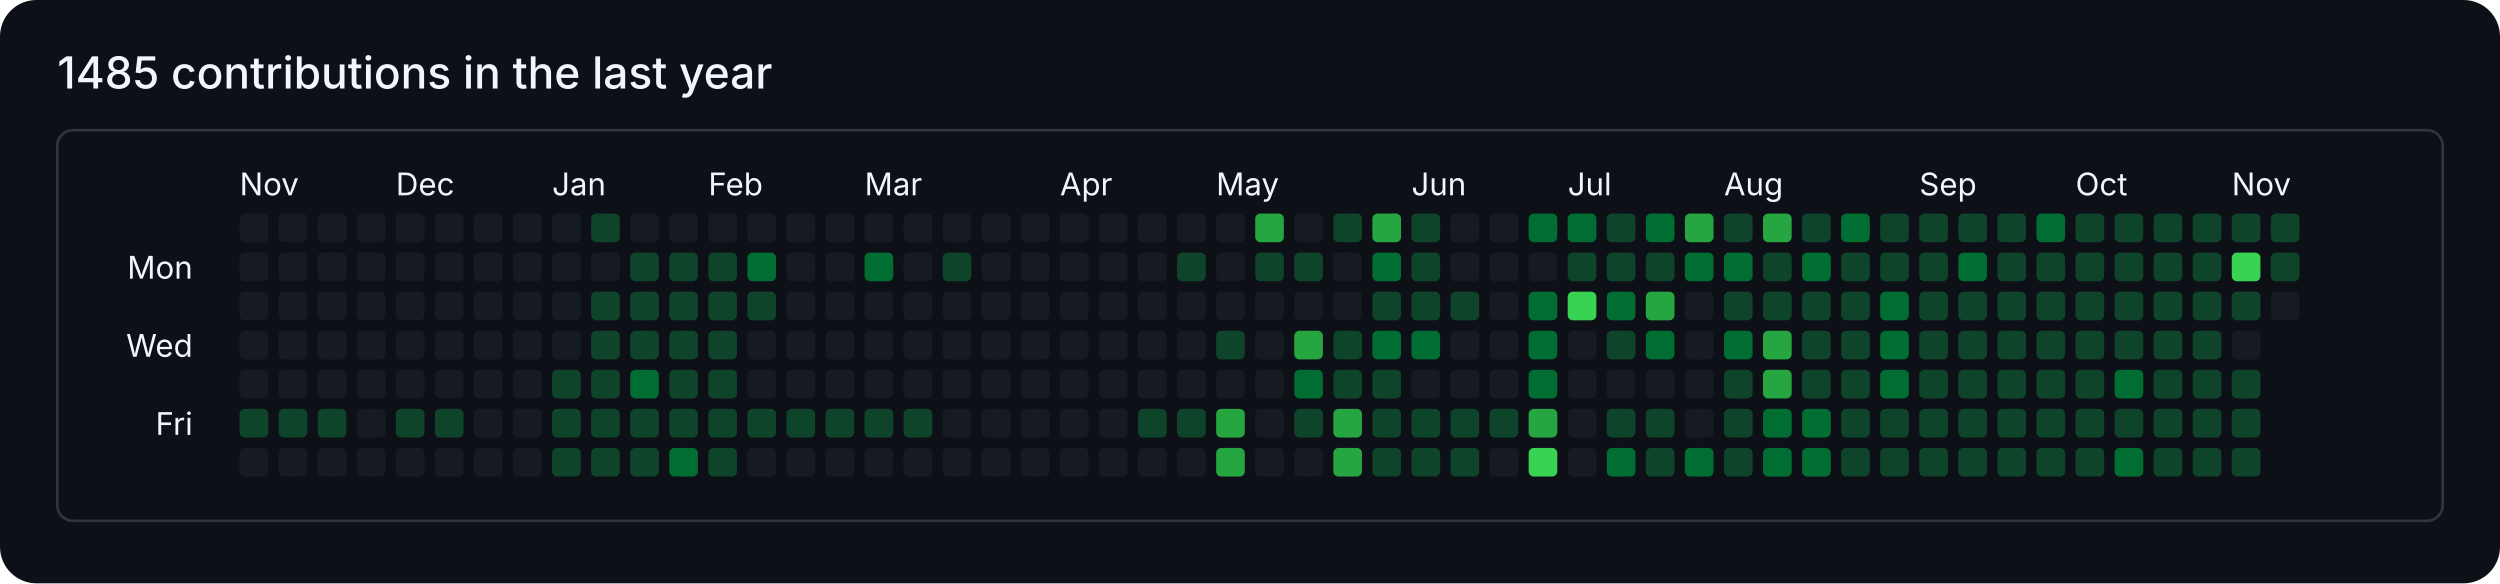
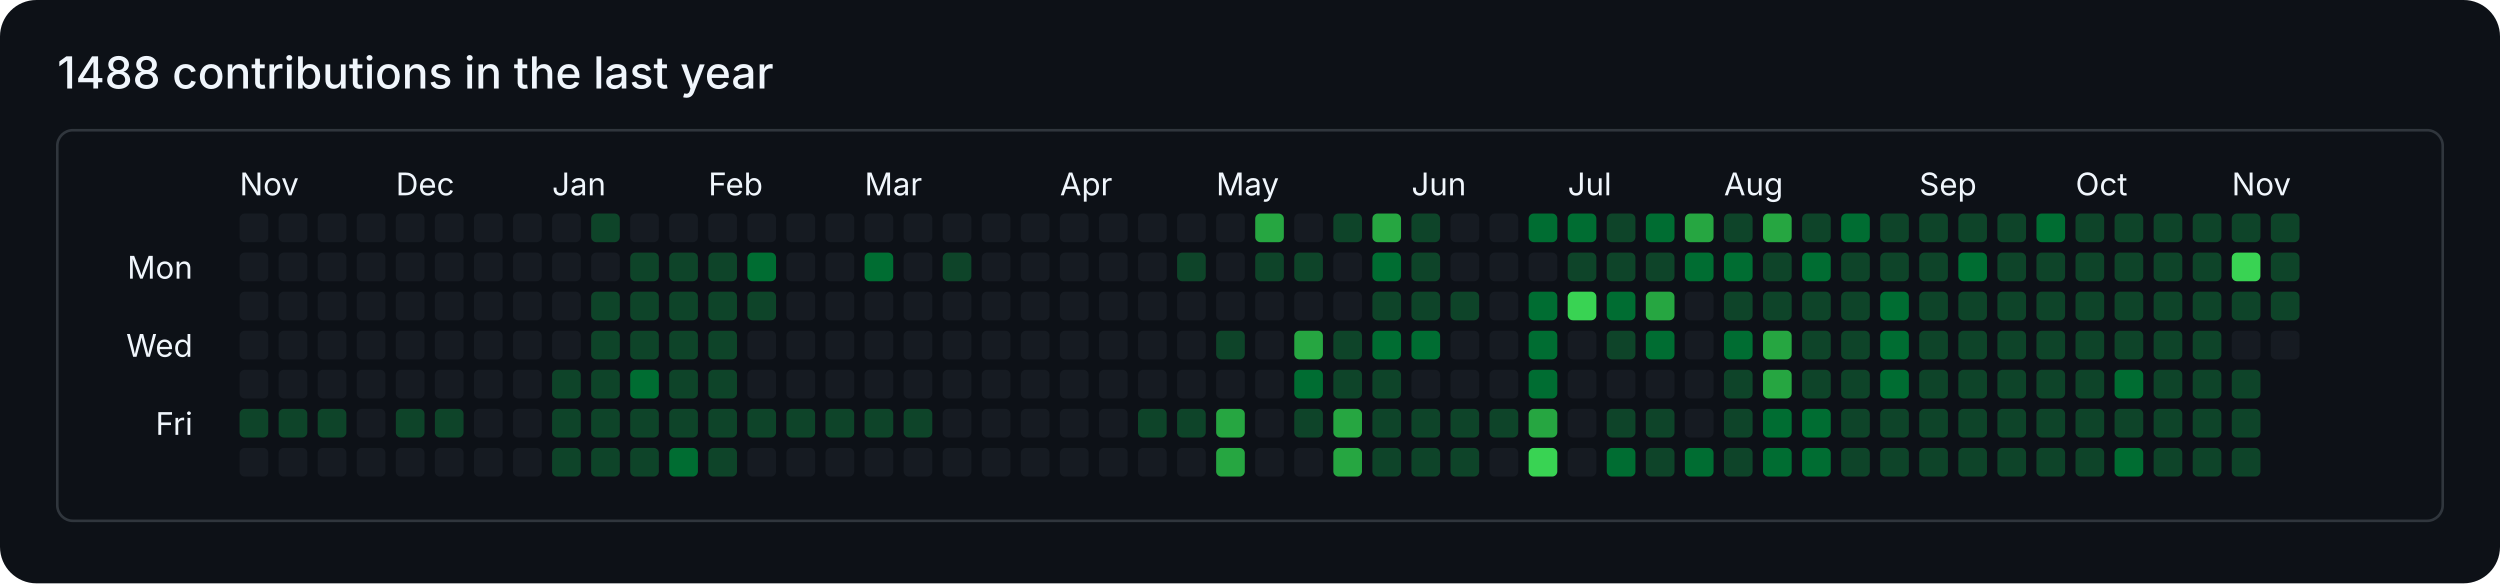
<svg xmlns="http://www.w3.org/2000/svg" width="1200" height="280" viewBox="0 0 960 224" fill="none" role="img" aria-label="AleksZyro GitHub contribution calendar">
  <style>
    .title { font: 500 17px -apple-system, BlinkMacSystemFont, 'Segoe UI', sans-serif; fill: #f0f6fc; }
    .month-label, .weekday-label, .legend, .hint { font: 400 12px -apple-system, BlinkMacSystemFont, 'Segoe UI', sans-serif; fill: #f0f6fc; }
    .hint, .legend-muted { fill: #8b949e; }
    .day-cell { shape-rendering: geometricPrecision; }
  </style>
  <rect width="960" height="224" rx="14" fill="#0d1117" />
-   <text x="22" y="34" class="title">1485 contributions in the last year</text>
+   <text x="22" y="34" class="title">1488 contributions in the last year</text>
  <rect x="22" y="50" width="916" height="150" rx="6" fill="none" stroke="#30363d" />
  <text x="92" y="75" class="month-label">Nov</text>
  <text x="152" y="75" class="month-label">Dec</text>
  <text x="212" y="75" class="month-label">Jan</text>
  <text x="272" y="75" class="month-label">Feb</text>
  <text x="332" y="75" class="month-label">Mar</text>
  <text x="407" y="75" class="month-label">Apr</text>
  <text x="467" y="75" class="month-label">May</text>
  <text x="542" y="75" class="month-label">Jun</text>
  <text x="602" y="75" class="month-label">Jul</text>
  <text x="662" y="75" class="month-label">Aug</text>
  <text x="737" y="75" class="month-label">Sep</text>
  <text x="797" y="75" class="month-label">Oct</text>
  <text x="857" y="75" class="month-label">Nov</text>
  <text x="74" y="107" class="weekday-label" text-anchor="end">Mon</text>
  <text x="74" y="137" class="weekday-label" text-anchor="end">Wed</text>
  <text x="74" y="167" class="weekday-label" text-anchor="end">Fri</text>
  <rect class="day-cell" x="92" y="82" width="11" height="11" rx="2" fill="#161b22" />
  <rect class="day-cell" x="92" y="97" width="11" height="11" rx="2" fill="#161b22" />
  <rect class="day-cell" x="92" y="112" width="11" height="11" rx="2" fill="#161b22" />
  <rect class="day-cell" x="92" y="127" width="11" height="11" rx="2" fill="#161b22" />
  <rect class="day-cell" x="92" y="142" width="11" height="11" rx="2" fill="#161b22" />
  <rect class="day-cell" x="92" y="157" width="11" height="11" rx="2" fill="#0e4429" />
  <rect class="day-cell" x="92" y="172" width="11" height="11" rx="2" fill="#161b22" />
  <rect class="day-cell" x="107" y="82" width="11" height="11" rx="2" fill="#161b22" />
  <rect class="day-cell" x="107" y="97" width="11" height="11" rx="2" fill="#161b22" />
  <rect class="day-cell" x="107" y="112" width="11" height="11" rx="2" fill="#161b22" />
  <rect class="day-cell" x="107" y="127" width="11" height="11" rx="2" fill="#161b22" />
  <rect class="day-cell" x="107" y="142" width="11" height="11" rx="2" fill="#161b22" />
  <rect class="day-cell" x="107" y="157" width="11" height="11" rx="2" fill="#0e4429" />
  <rect class="day-cell" x="107" y="172" width="11" height="11" rx="2" fill="#161b22" />
  <rect class="day-cell" x="122" y="82" width="11" height="11" rx="2" fill="#161b22" />
  <rect class="day-cell" x="122" y="97" width="11" height="11" rx="2" fill="#161b22" />
  <rect class="day-cell" x="122" y="112" width="11" height="11" rx="2" fill="#161b22" />
  <rect class="day-cell" x="122" y="127" width="11" height="11" rx="2" fill="#161b22" />
  <rect class="day-cell" x="122" y="142" width="11" height="11" rx="2" fill="#161b22" />
  <rect class="day-cell" x="122" y="157" width="11" height="11" rx="2" fill="#0e4429" />
  <rect class="day-cell" x="122" y="172" width="11" height="11" rx="2" fill="#161b22" />
  <rect class="day-cell" x="137" y="82" width="11" height="11" rx="2" fill="#161b22" />
  <rect class="day-cell" x="137" y="97" width="11" height="11" rx="2" fill="#161b22" />
  <rect class="day-cell" x="137" y="112" width="11" height="11" rx="2" fill="#161b22" />
  <rect class="day-cell" x="137" y="127" width="11" height="11" rx="2" fill="#161b22" />
  <rect class="day-cell" x="137" y="142" width="11" height="11" rx="2" fill="#161b22" />
  <rect class="day-cell" x="137" y="157" width="11" height="11" rx="2" fill="#161b22" />
  <rect class="day-cell" x="137" y="172" width="11" height="11" rx="2" fill="#161b22" />
  <rect class="day-cell" x="152" y="82" width="11" height="11" rx="2" fill="#161b22" />
  <rect class="day-cell" x="152" y="97" width="11" height="11" rx="2" fill="#161b22" />
  <rect class="day-cell" x="152" y="112" width="11" height="11" rx="2" fill="#161b22" />
  <rect class="day-cell" x="152" y="127" width="11" height="11" rx="2" fill="#161b22" />
  <rect class="day-cell" x="152" y="142" width="11" height="11" rx="2" fill="#161b22" />
  <rect class="day-cell" x="152" y="157" width="11" height="11" rx="2" fill="#0e4429" />
  <rect class="day-cell" x="152" y="172" width="11" height="11" rx="2" fill="#161b22" />
  <rect class="day-cell" x="167" y="82" width="11" height="11" rx="2" fill="#161b22" />
  <rect class="day-cell" x="167" y="97" width="11" height="11" rx="2" fill="#161b22" />
  <rect class="day-cell" x="167" y="112" width="11" height="11" rx="2" fill="#161b22" />
  <rect class="day-cell" x="167" y="127" width="11" height="11" rx="2" fill="#161b22" />
  <rect class="day-cell" x="167" y="142" width="11" height="11" rx="2" fill="#161b22" />
  <rect class="day-cell" x="167" y="157" width="11" height="11" rx="2" fill="#0e4429" />
  <rect class="day-cell" x="167" y="172" width="11" height="11" rx="2" fill="#161b22" />
  <rect class="day-cell" x="182" y="82" width="11" height="11" rx="2" fill="#161b22" />
  <rect class="day-cell" x="182" y="97" width="11" height="11" rx="2" fill="#161b22" />
  <rect class="day-cell" x="182" y="112" width="11" height="11" rx="2" fill="#161b22" />
  <rect class="day-cell" x="182" y="127" width="11" height="11" rx="2" fill="#161b22" />
  <rect class="day-cell" x="182" y="142" width="11" height="11" rx="2" fill="#161b22" />
  <rect class="day-cell" x="182" y="157" width="11" height="11" rx="2" fill="#161b22" />
  <rect class="day-cell" x="182" y="172" width="11" height="11" rx="2" fill="#161b22" />
  <rect class="day-cell" x="197" y="82" width="11" height="11" rx="2" fill="#161b22" />
  <rect class="day-cell" x="197" y="97" width="11" height="11" rx="2" fill="#161b22" />
  <rect class="day-cell" x="197" y="112" width="11" height="11" rx="2" fill="#161b22" />
  <rect class="day-cell" x="197" y="127" width="11" height="11" rx="2" fill="#161b22" />
  <rect class="day-cell" x="197" y="142" width="11" height="11" rx="2" fill="#161b22" />
  <rect class="day-cell" x="197" y="157" width="11" height="11" rx="2" fill="#161b22" />
  <rect class="day-cell" x="197" y="172" width="11" height="11" rx="2" fill="#161b22" />
  <rect class="day-cell" x="212" y="82" width="11" height="11" rx="2" fill="#161b22" />
  <rect class="day-cell" x="212" y="97" width="11" height="11" rx="2" fill="#161b22" />
  <rect class="day-cell" x="212" y="112" width="11" height="11" rx="2" fill="#161b22" />
  <rect class="day-cell" x="212" y="127" width="11" height="11" rx="2" fill="#161b22" />
  <rect class="day-cell" x="212" y="142" width="11" height="11" rx="2" fill="#0e4429" />
  <rect class="day-cell" x="212" y="157" width="11" height="11" rx="2" fill="#0e4429" />
  <rect class="day-cell" x="212" y="172" width="11" height="11" rx="2" fill="#0e4429" />
  <rect class="day-cell" x="227" y="82" width="11" height="11" rx="2" fill="#0e4429" />
  <rect class="day-cell" x="227" y="97" width="11" height="11" rx="2" fill="#161b22" />
  <rect class="day-cell" x="227" y="112" width="11" height="11" rx="2" fill="#0e4429" />
  <rect class="day-cell" x="227" y="127" width="11" height="11" rx="2" fill="#0e4429" />
  <rect class="day-cell" x="227" y="142" width="11" height="11" rx="2" fill="#0e4429" />
  <rect class="day-cell" x="227" y="157" width="11" height="11" rx="2" fill="#0e4429" />
  <rect class="day-cell" x="227" y="172" width="11" height="11" rx="2" fill="#0e4429" />
  <rect class="day-cell" x="242" y="82" width="11" height="11" rx="2" fill="#161b22" />
  <rect class="day-cell" x="242" y="97" width="11" height="11" rx="2" fill="#0e4429" />
  <rect class="day-cell" x="242" y="112" width="11" height="11" rx="2" fill="#0e4429" />
  <rect class="day-cell" x="242" y="127" width="11" height="11" rx="2" fill="#0e4429" />
  <rect class="day-cell" x="242" y="142" width="11" height="11" rx="2" fill="#006d32" />
  <rect class="day-cell" x="242" y="157" width="11" height="11" rx="2" fill="#0e4429" />
  <rect class="day-cell" x="242" y="172" width="11" height="11" rx="2" fill="#0e4429" />
  <rect class="day-cell" x="257" y="82" width="11" height="11" rx="2" fill="#161b22" />
  <rect class="day-cell" x="257" y="97" width="11" height="11" rx="2" fill="#0e4429" />
  <rect class="day-cell" x="257" y="112" width="11" height="11" rx="2" fill="#0e4429" />
  <rect class="day-cell" x="257" y="127" width="11" height="11" rx="2" fill="#0e4429" />
  <rect class="day-cell" x="257" y="142" width="11" height="11" rx="2" fill="#0e4429" />
  <rect class="day-cell" x="257" y="157" width="11" height="11" rx="2" fill="#0e4429" />
  <rect class="day-cell" x="257" y="172" width="11" height="11" rx="2" fill="#006d32" />
  <rect class="day-cell" x="272" y="82" width="11" height="11" rx="2" fill="#161b22" />
  <rect class="day-cell" x="272" y="97" width="11" height="11" rx="2" fill="#0e4429" />
  <rect class="day-cell" x="272" y="112" width="11" height="11" rx="2" fill="#0e4429" />
  <rect class="day-cell" x="272" y="127" width="11" height="11" rx="2" fill="#0e4429" />
  <rect class="day-cell" x="272" y="142" width="11" height="11" rx="2" fill="#0e4429" />
  <rect class="day-cell" x="272" y="157" width="11" height="11" rx="2" fill="#0e4429" />
  <rect class="day-cell" x="272" y="172" width="11" height="11" rx="2" fill="#0e4429" />
  <rect class="day-cell" x="287" y="82" width="11" height="11" rx="2" fill="#161b22" />
  <rect class="day-cell" x="287" y="97" width="11" height="11" rx="2" fill="#006d32" />
  <rect class="day-cell" x="287" y="112" width="11" height="11" rx="2" fill="#0e4429" />
  <rect class="day-cell" x="287" y="127" width="11" height="11" rx="2" fill="#161b22" />
  <rect class="day-cell" x="287" y="142" width="11" height="11" rx="2" fill="#161b22" />
  <rect class="day-cell" x="287" y="157" width="11" height="11" rx="2" fill="#0e4429" />
  <rect class="day-cell" x="287" y="172" width="11" height="11" rx="2" fill="#161b22" />
  <rect class="day-cell" x="302" y="82" width="11" height="11" rx="2" fill="#161b22" />
  <rect class="day-cell" x="302" y="97" width="11" height="11" rx="2" fill="#161b22" />
  <rect class="day-cell" x="302" y="112" width="11" height="11" rx="2" fill="#161b22" />
  <rect class="day-cell" x="302" y="127" width="11" height="11" rx="2" fill="#161b22" />
  <rect class="day-cell" x="302" y="142" width="11" height="11" rx="2" fill="#161b22" />
  <rect class="day-cell" x="302" y="157" width="11" height="11" rx="2" fill="#0e4429" />
  <rect class="day-cell" x="302" y="172" width="11" height="11" rx="2" fill="#161b22" />
  <rect class="day-cell" x="317" y="82" width="11" height="11" rx="2" fill="#161b22" />
  <rect class="day-cell" x="317" y="97" width="11" height="11" rx="2" fill="#161b22" />
  <rect class="day-cell" x="317" y="112" width="11" height="11" rx="2" fill="#161b22" />
  <rect class="day-cell" x="317" y="127" width="11" height="11" rx="2" fill="#161b22" />
  <rect class="day-cell" x="317" y="142" width="11" height="11" rx="2" fill="#161b22" />
  <rect class="day-cell" x="317" y="157" width="11" height="11" rx="2" fill="#0e4429" />
  <rect class="day-cell" x="317" y="172" width="11" height="11" rx="2" fill="#161b22" />
  <rect class="day-cell" x="332" y="82" width="11" height="11" rx="2" fill="#161b22" />
  <rect class="day-cell" x="332" y="97" width="11" height="11" rx="2" fill="#006d32" />
  <rect class="day-cell" x="332" y="112" width="11" height="11" rx="2" fill="#161b22" />
  <rect class="day-cell" x="332" y="127" width="11" height="11" rx="2" fill="#161b22" />
  <rect class="day-cell" x="332" y="142" width="11" height="11" rx="2" fill="#161b22" />
  <rect class="day-cell" x="332" y="157" width="11" height="11" rx="2" fill="#0e4429" />
  <rect class="day-cell" x="332" y="172" width="11" height="11" rx="2" fill="#161b22" />
  <rect class="day-cell" x="347" y="82" width="11" height="11" rx="2" fill="#161b22" />
  <rect class="day-cell" x="347" y="97" width="11" height="11" rx="2" fill="#161b22" />
  <rect class="day-cell" x="347" y="112" width="11" height="11" rx="2" fill="#161b22" />
  <rect class="day-cell" x="347" y="127" width="11" height="11" rx="2" fill="#161b22" />
  <rect class="day-cell" x="347" y="142" width="11" height="11" rx="2" fill="#161b22" />
  <rect class="day-cell" x="347" y="157" width="11" height="11" rx="2" fill="#0e4429" />
  <rect class="day-cell" x="347" y="172" width="11" height="11" rx="2" fill="#161b22" />
  <rect class="day-cell" x="362" y="82" width="11" height="11" rx="2" fill="#161b22" />
  <rect class="day-cell" x="362" y="97" width="11" height="11" rx="2" fill="#0e4429" />
  <rect class="day-cell" x="362" y="112" width="11" height="11" rx="2" fill="#161b22" />
  <rect class="day-cell" x="362" y="127" width="11" height="11" rx="2" fill="#161b22" />
  <rect class="day-cell" x="362" y="142" width="11" height="11" rx="2" fill="#161b22" />
  <rect class="day-cell" x="362" y="157" width="11" height="11" rx="2" fill="#161b22" />
  <rect class="day-cell" x="362" y="172" width="11" height="11" rx="2" fill="#161b22" />
  <rect class="day-cell" x="377" y="82" width="11" height="11" rx="2" fill="#161b22" />
  <rect class="day-cell" x="377" y="97" width="11" height="11" rx="2" fill="#161b22" />
  <rect class="day-cell" x="377" y="112" width="11" height="11" rx="2" fill="#161b22" />
  <rect class="day-cell" x="377" y="127" width="11" height="11" rx="2" fill="#161b22" />
  <rect class="day-cell" x="377" y="142" width="11" height="11" rx="2" fill="#161b22" />
  <rect class="day-cell" x="377" y="157" width="11" height="11" rx="2" fill="#161b22" />
  <rect class="day-cell" x="377" y="172" width="11" height="11" rx="2" fill="#161b22" />
  <rect class="day-cell" x="392" y="82" width="11" height="11" rx="2" fill="#161b22" />
  <rect class="day-cell" x="392" y="97" width="11" height="11" rx="2" fill="#161b22" />
  <rect class="day-cell" x="392" y="112" width="11" height="11" rx="2" fill="#161b22" />
  <rect class="day-cell" x="392" y="127" width="11" height="11" rx="2" fill="#161b22" />
  <rect class="day-cell" x="392" y="142" width="11" height="11" rx="2" fill="#161b22" />
  <rect class="day-cell" x="392" y="157" width="11" height="11" rx="2" fill="#161b22" />
  <rect class="day-cell" x="392" y="172" width="11" height="11" rx="2" fill="#161b22" />
  <rect class="day-cell" x="407" y="82" width="11" height="11" rx="2" fill="#161b22" />
  <rect class="day-cell" x="407" y="97" width="11" height="11" rx="2" fill="#161b22" />
  <rect class="day-cell" x="407" y="112" width="11" height="11" rx="2" fill="#161b22" />
  <rect class="day-cell" x="407" y="127" width="11" height="11" rx="2" fill="#161b22" />
  <rect class="day-cell" x="407" y="142" width="11" height="11" rx="2" fill="#161b22" />
  <rect class="day-cell" x="407" y="157" width="11" height="11" rx="2" fill="#161b22" />
  <rect class="day-cell" x="407" y="172" width="11" height="11" rx="2" fill="#161b22" />
  <rect class="day-cell" x="422" y="82" width="11" height="11" rx="2" fill="#161b22" />
  <rect class="day-cell" x="422" y="97" width="11" height="11" rx="2" fill="#161b22" />
  <rect class="day-cell" x="422" y="112" width="11" height="11" rx="2" fill="#161b22" />
  <rect class="day-cell" x="422" y="127" width="11" height="11" rx="2" fill="#161b22" />
  <rect class="day-cell" x="422" y="142" width="11" height="11" rx="2" fill="#161b22" />
  <rect class="day-cell" x="422" y="157" width="11" height="11" rx="2" fill="#161b22" />
  <rect class="day-cell" x="422" y="172" width="11" height="11" rx="2" fill="#161b22" />
  <rect class="day-cell" x="437" y="82" width="11" height="11" rx="2" fill="#161b22" />
  <rect class="day-cell" x="437" y="97" width="11" height="11" rx="2" fill="#161b22" />
  <rect class="day-cell" x="437" y="112" width="11" height="11" rx="2" fill="#161b22" />
  <rect class="day-cell" x="437" y="127" width="11" height="11" rx="2" fill="#161b22" />
  <rect class="day-cell" x="437" y="142" width="11" height="11" rx="2" fill="#161b22" />
  <rect class="day-cell" x="437" y="157" width="11" height="11" rx="2" fill="#0e4429" />
  <rect class="day-cell" x="437" y="172" width="11" height="11" rx="2" fill="#161b22" />
  <rect class="day-cell" x="452" y="82" width="11" height="11" rx="2" fill="#161b22" />
  <rect class="day-cell" x="452" y="97" width="11" height="11" rx="2" fill="#0e4429" />
  <rect class="day-cell" x="452" y="112" width="11" height="11" rx="2" fill="#161b22" />
  <rect class="day-cell" x="452" y="127" width="11" height="11" rx="2" fill="#161b22" />
  <rect class="day-cell" x="452" y="142" width="11" height="11" rx="2" fill="#161b22" />
  <rect class="day-cell" x="452" y="157" width="11" height="11" rx="2" fill="#0e4429" />
  <rect class="day-cell" x="452" y="172" width="11" height="11" rx="2" fill="#161b22" />
  <rect class="day-cell" x="467" y="82" width="11" height="11" rx="2" fill="#161b22" />
  <rect class="day-cell" x="467" y="97" width="11" height="11" rx="2" fill="#161b22" />
  <rect class="day-cell" x="467" y="112" width="11" height="11" rx="2" fill="#161b22" />
  <rect class="day-cell" x="467" y="127" width="11" height="11" rx="2" fill="#0e4429" />
  <rect class="day-cell" x="467" y="142" width="11" height="11" rx="2" fill="#161b22" />
  <rect class="day-cell" x="467" y="157" width="11" height="11" rx="2" fill="#26a641" />
  <rect class="day-cell" x="467" y="172" width="11" height="11" rx="2" fill="#26a641" />
  <rect class="day-cell" x="482" y="82" width="11" height="11" rx="2" fill="#26a641" />
  <rect class="day-cell" x="482" y="97" width="11" height="11" rx="2" fill="#0e4429" />
  <rect class="day-cell" x="482" y="112" width="11" height="11" rx="2" fill="#161b22" />
  <rect class="day-cell" x="482" y="127" width="11" height="11" rx="2" fill="#161b22" />
  <rect class="day-cell" x="482" y="142" width="11" height="11" rx="2" fill="#161b22" />
  <rect class="day-cell" x="482" y="157" width="11" height="11" rx="2" fill="#161b22" />
  <rect class="day-cell" x="482" y="172" width="11" height="11" rx="2" fill="#161b22" />
  <rect class="day-cell" x="497" y="82" width="11" height="11" rx="2" fill="#161b22" />
  <rect class="day-cell" x="497" y="97" width="11" height="11" rx="2" fill="#0e4429" />
  <rect class="day-cell" x="497" y="112" width="11" height="11" rx="2" fill="#161b22" />
  <rect class="day-cell" x="497" y="127" width="11" height="11" rx="2" fill="#26a641" />
  <rect class="day-cell" x="497" y="142" width="11" height="11" rx="2" fill="#006d32" />
  <rect class="day-cell" x="497" y="157" width="11" height="11" rx="2" fill="#0e4429" />
  <rect class="day-cell" x="497" y="172" width="11" height="11" rx="2" fill="#161b22" />
  <rect class="day-cell" x="512" y="82" width="11" height="11" rx="2" fill="#0e4429" />
  <rect class="day-cell" x="512" y="97" width="11" height="11" rx="2" fill="#161b22" />
  <rect class="day-cell" x="512" y="112" width="11" height="11" rx="2" fill="#161b22" />
  <rect class="day-cell" x="512" y="127" width="11" height="11" rx="2" fill="#0e4429" />
  <rect class="day-cell" x="512" y="142" width="11" height="11" rx="2" fill="#0e4429" />
  <rect class="day-cell" x="512" y="157" width="11" height="11" rx="2" fill="#26a641" />
  <rect class="day-cell" x="512" y="172" width="11" height="11" rx="2" fill="#26a641" />
  <rect class="day-cell" x="527" y="82" width="11" height="11" rx="2" fill="#26a641" />
  <rect class="day-cell" x="527" y="97" width="11" height="11" rx="2" fill="#006d32" />
  <rect class="day-cell" x="527" y="112" width="11" height="11" rx="2" fill="#0e4429" />
  <rect class="day-cell" x="527" y="127" width="11" height="11" rx="2" fill="#006d32" />
  <rect class="day-cell" x="527" y="142" width="11" height="11" rx="2" fill="#0e4429" />
  <rect class="day-cell" x="527" y="157" width="11" height="11" rx="2" fill="#0e4429" />
  <rect class="day-cell" x="527" y="172" width="11" height="11" rx="2" fill="#0e4429" />
  <rect class="day-cell" x="542" y="82" width="11" height="11" rx="2" fill="#0e4429" />
  <rect class="day-cell" x="542" y="97" width="11" height="11" rx="2" fill="#0e4429" />
  <rect class="day-cell" x="542" y="112" width="11" height="11" rx="2" fill="#0e4429" />
  <rect class="day-cell" x="542" y="127" width="11" height="11" rx="2" fill="#006d32" />
  <rect class="day-cell" x="542" y="142" width="11" height="11" rx="2" fill="#161b22" />
  <rect class="day-cell" x="542" y="157" width="11" height="11" rx="2" fill="#0e4429" />
  <rect class="day-cell" x="542" y="172" width="11" height="11" rx="2" fill="#0e4429" />
  <rect class="day-cell" x="557" y="82" width="11" height="11" rx="2" fill="#161b22" />
  <rect class="day-cell" x="557" y="97" width="11" height="11" rx="2" fill="#161b22" />
  <rect class="day-cell" x="557" y="112" width="11" height="11" rx="2" fill="#0e4429" />
  <rect class="day-cell" x="557" y="127" width="11" height="11" rx="2" fill="#161b22" />
  <rect class="day-cell" x="557" y="142" width="11" height="11" rx="2" fill="#161b22" />
  <rect class="day-cell" x="557" y="157" width="11" height="11" rx="2" fill="#0e4429" />
  <rect class="day-cell" x="557" y="172" width="11" height="11" rx="2" fill="#0e4429" />
  <rect class="day-cell" x="572" y="82" width="11" height="11" rx="2" fill="#161b22" />
  <rect class="day-cell" x="572" y="97" width="11" height="11" rx="2" fill="#161b22" />
  <rect class="day-cell" x="572" y="112" width="11" height="11" rx="2" fill="#161b22" />
  <rect class="day-cell" x="572" y="127" width="11" height="11" rx="2" fill="#161b22" />
  <rect class="day-cell" x="572" y="142" width="11" height="11" rx="2" fill="#161b22" />
  <rect class="day-cell" x="572" y="157" width="11" height="11" rx="2" fill="#0e4429" />
  <rect class="day-cell" x="572" y="172" width="11" height="11" rx="2" fill="#161b22" />
  <rect class="day-cell" x="587" y="82" width="11" height="11" rx="2" fill="#006d32" />
  <rect class="day-cell" x="587" y="97" width="11" height="11" rx="2" fill="#161b22" />
  <rect class="day-cell" x="587" y="112" width="11" height="11" rx="2" fill="#006d32" />
  <rect class="day-cell" x="587" y="127" width="11" height="11" rx="2" fill="#006d32" />
  <rect class="day-cell" x="587" y="142" width="11" height="11" rx="2" fill="#006d32" />
  <rect class="day-cell" x="587" y="157" width="11" height="11" rx="2" fill="#26a641" />
  <rect class="day-cell" x="587" y="172" width="11" height="11" rx="2" fill="#39d353" />
  <rect class="day-cell" x="602" y="82" width="11" height="11" rx="2" fill="#006d32" />
  <rect class="day-cell" x="602" y="97" width="11" height="11" rx="2" fill="#0e4429" />
  <rect class="day-cell" x="602" y="112" width="11" height="11" rx="2" fill="#39d353" />
  <rect class="day-cell" x="602" y="127" width="11" height="11" rx="2" fill="#161b22" />
  <rect class="day-cell" x="602" y="142" width="11" height="11" rx="2" fill="#161b22" />
  <rect class="day-cell" x="602" y="157" width="11" height="11" rx="2" fill="#161b22" />
  <rect class="day-cell" x="602" y="172" width="11" height="11" rx="2" fill="#161b22" />
  <rect class="day-cell" x="617" y="82" width="11" height="11" rx="2" fill="#0e4429" />
  <rect class="day-cell" x="617" y="97" width="11" height="11" rx="2" fill="#0e4429" />
  <rect class="day-cell" x="617" y="112" width="11" height="11" rx="2" fill="#006d32" />
  <rect class="day-cell" x="617" y="127" width="11" height="11" rx="2" fill="#0e4429" />
  <rect class="day-cell" x="617" y="142" width="11" height="11" rx="2" fill="#161b22" />
  <rect class="day-cell" x="617" y="157" width="11" height="11" rx="2" fill="#0e4429" />
  <rect class="day-cell" x="617" y="172" width="11" height="11" rx="2" fill="#006d32" />
  <rect class="day-cell" x="632" y="82" width="11" height="11" rx="2" fill="#006d32" />
  <rect class="day-cell" x="632" y="97" width="11" height="11" rx="2" fill="#0e4429" />
  <rect class="day-cell" x="632" y="112" width="11" height="11" rx="2" fill="#26a641" />
  <rect class="day-cell" x="632" y="127" width="11" height="11" rx="2" fill="#006d32" />
  <rect class="day-cell" x="632" y="142" width="11" height="11" rx="2" fill="#161b22" />
  <rect class="day-cell" x="632" y="157" width="11" height="11" rx="2" fill="#0e4429" />
  <rect class="day-cell" x="632" y="172" width="11" height="11" rx="2" fill="#0e4429" />
  <rect class="day-cell" x="647" y="82" width="11" height="11" rx="2" fill="#26a641" />
  <rect class="day-cell" x="647" y="97" width="11" height="11" rx="2" fill="#006d32" />
  <rect class="day-cell" x="647" y="112" width="11" height="11" rx="2" fill="#161b22" />
  <rect class="day-cell" x="647" y="127" width="11" height="11" rx="2" fill="#161b22" />
  <rect class="day-cell" x="647" y="142" width="11" height="11" rx="2" fill="#161b22" />
  <rect class="day-cell" x="647" y="157" width="11" height="11" rx="2" fill="#161b22" />
  <rect class="day-cell" x="647" y="172" width="11" height="11" rx="2" fill="#006d32" />
  <rect class="day-cell" x="662" y="82" width="11" height="11" rx="2" fill="#0e4429" />
  <rect class="day-cell" x="662" y="97" width="11" height="11" rx="2" fill="#006d32" />
  <rect class="day-cell" x="662" y="112" width="11" height="11" rx="2" fill="#0e4429" />
  <rect class="day-cell" x="662" y="127" width="11" height="11" rx="2" fill="#006d32" />
  <rect class="day-cell" x="662" y="142" width="11" height="11" rx="2" fill="#0e4429" />
  <rect class="day-cell" x="662" y="157" width="11" height="11" rx="2" fill="#0e4429" />
  <rect class="day-cell" x="662" y="172" width="11" height="11" rx="2" fill="#0e4429" />
  <rect class="day-cell" x="677" y="82" width="11" height="11" rx="2" fill="#26a641" />
  <rect class="day-cell" x="677" y="97" width="11" height="11" rx="2" fill="#0e4429" />
  <rect class="day-cell" x="677" y="112" width="11" height="11" rx="2" fill="#0e4429" />
  <rect class="day-cell" x="677" y="127" width="11" height="11" rx="2" fill="#26a641" />
  <rect class="day-cell" x="677" y="142" width="11" height="11" rx="2" fill="#26a641" />
  <rect class="day-cell" x="677" y="157" width="11" height="11" rx="2" fill="#006d32" />
  <rect class="day-cell" x="677" y="172" width="11" height="11" rx="2" fill="#006d32" />
  <rect class="day-cell" x="692" y="82" width="11" height="11" rx="2" fill="#0e4429" />
  <rect class="day-cell" x="692" y="97" width="11" height="11" rx="2" fill="#006d32" />
  <rect class="day-cell" x="692" y="112" width="11" height="11" rx="2" fill="#0e4429" />
  <rect class="day-cell" x="692" y="127" width="11" height="11" rx="2" fill="#0e4429" />
  <rect class="day-cell" x="692" y="142" width="11" height="11" rx="2" fill="#0e4429" />
  <rect class="day-cell" x="692" y="157" width="11" height="11" rx="2" fill="#006d32" />
  <rect class="day-cell" x="692" y="172" width="11" height="11" rx="2" fill="#006d32" />
  <rect class="day-cell" x="707" y="82" width="11" height="11" rx="2" fill="#006d32" />
  <rect class="day-cell" x="707" y="97" width="11" height="11" rx="2" fill="#0e4429" />
  <rect class="day-cell" x="707" y="112" width="11" height="11" rx="2" fill="#0e4429" />
  <rect class="day-cell" x="707" y="127" width="11" height="11" rx="2" fill="#0e4429" />
  <rect class="day-cell" x="707" y="142" width="11" height="11" rx="2" fill="#0e4429" />
  <rect class="day-cell" x="707" y="157" width="11" height="11" rx="2" fill="#0e4429" />
  <rect class="day-cell" x="707" y="172" width="11" height="11" rx="2" fill="#0e4429" />
  <rect class="day-cell" x="722" y="82" width="11" height="11" rx="2" fill="#0e4429" />
  <rect class="day-cell" x="722" y="97" width="11" height="11" rx="2" fill="#0e4429" />
  <rect class="day-cell" x="722" y="112" width="11" height="11" rx="2" fill="#006d32" />
  <rect class="day-cell" x="722" y="127" width="11" height="11" rx="2" fill="#006d32" />
  <rect class="day-cell" x="722" y="142" width="11" height="11" rx="2" fill="#006d32" />
  <rect class="day-cell" x="722" y="157" width="11" height="11" rx="2" fill="#0e4429" />
  <rect class="day-cell" x="722" y="172" width="11" height="11" rx="2" fill="#0e4429" />
  <rect class="day-cell" x="737" y="82" width="11" height="11" rx="2" fill="#0e4429" />
  <rect class="day-cell" x="737" y="97" width="11" height="11" rx="2" fill="#0e4429" />
  <rect class="day-cell" x="737" y="112" width="11" height="11" rx="2" fill="#0e4429" />
  <rect class="day-cell" x="737" y="127" width="11" height="11" rx="2" fill="#0e4429" />
  <rect class="day-cell" x="737" y="142" width="11" height="11" rx="2" fill="#0e4429" />
  <rect class="day-cell" x="737" y="157" width="11" height="11" rx="2" fill="#0e4429" />
  <rect class="day-cell" x="737" y="172" width="11" height="11" rx="2" fill="#0e4429" />
  <rect class="day-cell" x="752" y="82" width="11" height="11" rx="2" fill="#0e4429" />
  <rect class="day-cell" x="752" y="97" width="11" height="11" rx="2" fill="#006d32" />
  <rect class="day-cell" x="752" y="112" width="11" height="11" rx="2" fill="#0e4429" />
  <rect class="day-cell" x="752" y="127" width="11" height="11" rx="2" fill="#0e4429" />
  <rect class="day-cell" x="752" y="142" width="11" height="11" rx="2" fill="#0e4429" />
  <rect class="day-cell" x="752" y="157" width="11" height="11" rx="2" fill="#0e4429" />
  <rect class="day-cell" x="752" y="172" width="11" height="11" rx="2" fill="#0e4429" />
  <rect class="day-cell" x="767" y="82" width="11" height="11" rx="2" fill="#0e4429" />
  <rect class="day-cell" x="767" y="97" width="11" height="11" rx="2" fill="#0e4429" />
  <rect class="day-cell" x="767" y="112" width="11" height="11" rx="2" fill="#0e4429" />
  <rect class="day-cell" x="767" y="127" width="11" height="11" rx="2" fill="#0e4429" />
  <rect class="day-cell" x="767" y="142" width="11" height="11" rx="2" fill="#0e4429" />
  <rect class="day-cell" x="767" y="157" width="11" height="11" rx="2" fill="#0e4429" />
  <rect class="day-cell" x="767" y="172" width="11" height="11" rx="2" fill="#0e4429" />
  <rect class="day-cell" x="782" y="82" width="11" height="11" rx="2" fill="#006d32" />
  <rect class="day-cell" x="782" y="97" width="11" height="11" rx="2" fill="#0e4429" />
  <rect class="day-cell" x="782" y="112" width="11" height="11" rx="2" fill="#0e4429" />
  <rect class="day-cell" x="782" y="127" width="11" height="11" rx="2" fill="#0e4429" />
  <rect class="day-cell" x="782" y="142" width="11" height="11" rx="2" fill="#0e4429" />
  <rect class="day-cell" x="782" y="157" width="11" height="11" rx="2" fill="#0e4429" />
  <rect class="day-cell" x="782" y="172" width="11" height="11" rx="2" fill="#0e4429" />
  <rect class="day-cell" x="797" y="82" width="11" height="11" rx="2" fill="#0e4429" />
  <rect class="day-cell" x="797" y="97" width="11" height="11" rx="2" fill="#0e4429" />
  <rect class="day-cell" x="797" y="112" width="11" height="11" rx="2" fill="#0e4429" />
  <rect class="day-cell" x="797" y="127" width="11" height="11" rx="2" fill="#0e4429" />
  <rect class="day-cell" x="797" y="142" width="11" height="11" rx="2" fill="#0e4429" />
  <rect class="day-cell" x="797" y="157" width="11" height="11" rx="2" fill="#0e4429" />
  <rect class="day-cell" x="797" y="172" width="11" height="11" rx="2" fill="#0e4429" />
  <rect class="day-cell" x="812" y="82" width="11" height="11" rx="2" fill="#0e4429" />
  <rect class="day-cell" x="812" y="97" width="11" height="11" rx="2" fill="#0e4429" />
  <rect class="day-cell" x="812" y="112" width="11" height="11" rx="2" fill="#0e4429" />
  <rect class="day-cell" x="812" y="127" width="11" height="11" rx="2" fill="#0e4429" />
  <rect class="day-cell" x="812" y="142" width="11" height="11" rx="2" fill="#006d32" />
  <rect class="day-cell" x="812" y="157" width="11" height="11" rx="2" fill="#0e4429" />
  <rect class="day-cell" x="812" y="172" width="11" height="11" rx="2" fill="#006d32" />
  <rect class="day-cell" x="827" y="82" width="11" height="11" rx="2" fill="#0e4429" />
  <rect class="day-cell" x="827" y="97" width="11" height="11" rx="2" fill="#0e4429" />
  <rect class="day-cell" x="827" y="112" width="11" height="11" rx="2" fill="#0e4429" />
  <rect class="day-cell" x="827" y="127" width="11" height="11" rx="2" fill="#0e4429" />
  <rect class="day-cell" x="827" y="142" width="11" height="11" rx="2" fill="#0e4429" />
  <rect class="day-cell" x="827" y="157" width="11" height="11" rx="2" fill="#0e4429" />
  <rect class="day-cell" x="827" y="172" width="11" height="11" rx="2" fill="#0e4429" />
  <rect class="day-cell" x="842" y="82" width="11" height="11" rx="2" fill="#0e4429" />
  <rect class="day-cell" x="842" y="97" width="11" height="11" rx="2" fill="#0e4429" />
  <rect class="day-cell" x="842" y="112" width="11" height="11" rx="2" fill="#0e4429" />
  <rect class="day-cell" x="842" y="127" width="11" height="11" rx="2" fill="#0e4429" />
  <rect class="day-cell" x="842" y="142" width="11" height="11" rx="2" fill="#0e4429" />
  <rect class="day-cell" x="842" y="157" width="11" height="11" rx="2" fill="#0e4429" />
  <rect class="day-cell" x="842" y="172" width="11" height="11" rx="2" fill="#0e4429" />
  <rect class="day-cell" x="857" y="82" width="11" height="11" rx="2" fill="#0e4429" />
  <rect class="day-cell" x="857" y="97" width="11" height="11" rx="2" fill="#39d353" />
  <rect class="day-cell" x="857" y="112" width="11" height="11" rx="2" fill="#0e4429" />
  <rect class="day-cell" x="857" y="127" width="11" height="11" rx="2" fill="#161b22" />
  <rect class="day-cell" x="857" y="142" width="11" height="11" rx="2" fill="#0e4429" />
  <rect class="day-cell" x="857" y="157" width="11" height="11" rx="2" fill="#0e4429" />
  <rect class="day-cell" x="857" y="172" width="11" height="11" rx="2" fill="#0e4429" />
  <rect class="day-cell" x="872" y="82" width="11" height="11" rx="2" fill="#0e4429" />
  <rect class="day-cell" x="872" y="97" width="11" height="11" rx="2" fill="#0e4429" />
-   <rect class="day-cell" x="872" y="112" width="11" height="11" rx="2" fill="#161b22" />
+   <rect class="day-cell" x="872" y="112" width="11" height="11" rx="2" fill="#0e4429" />
+   <rect class="day-cell" x="872" y="127" width="11" height="11" rx="2" fill="#161b22" />
</svg>
